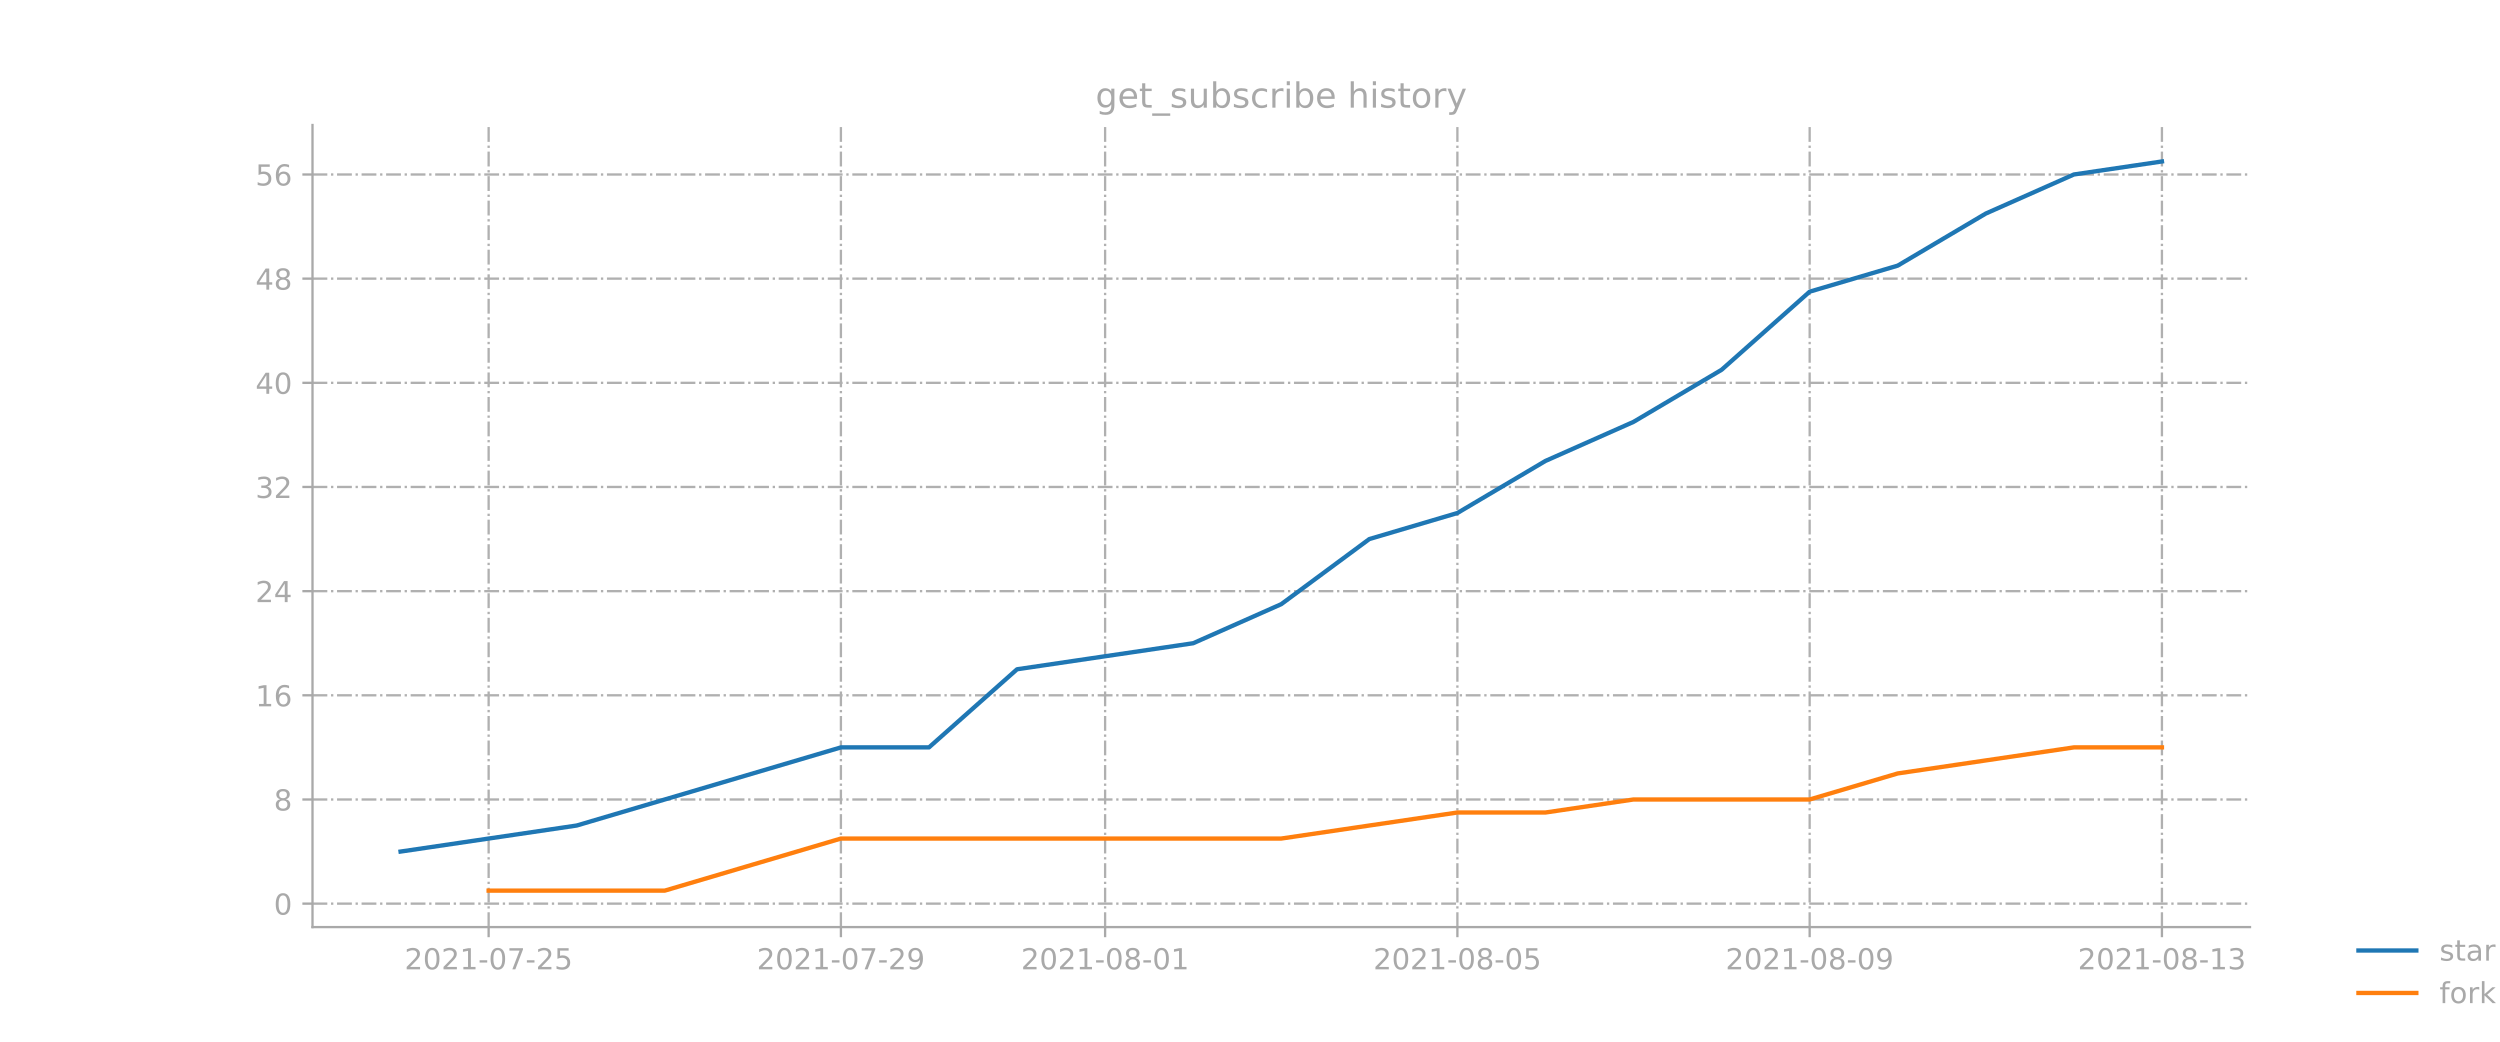
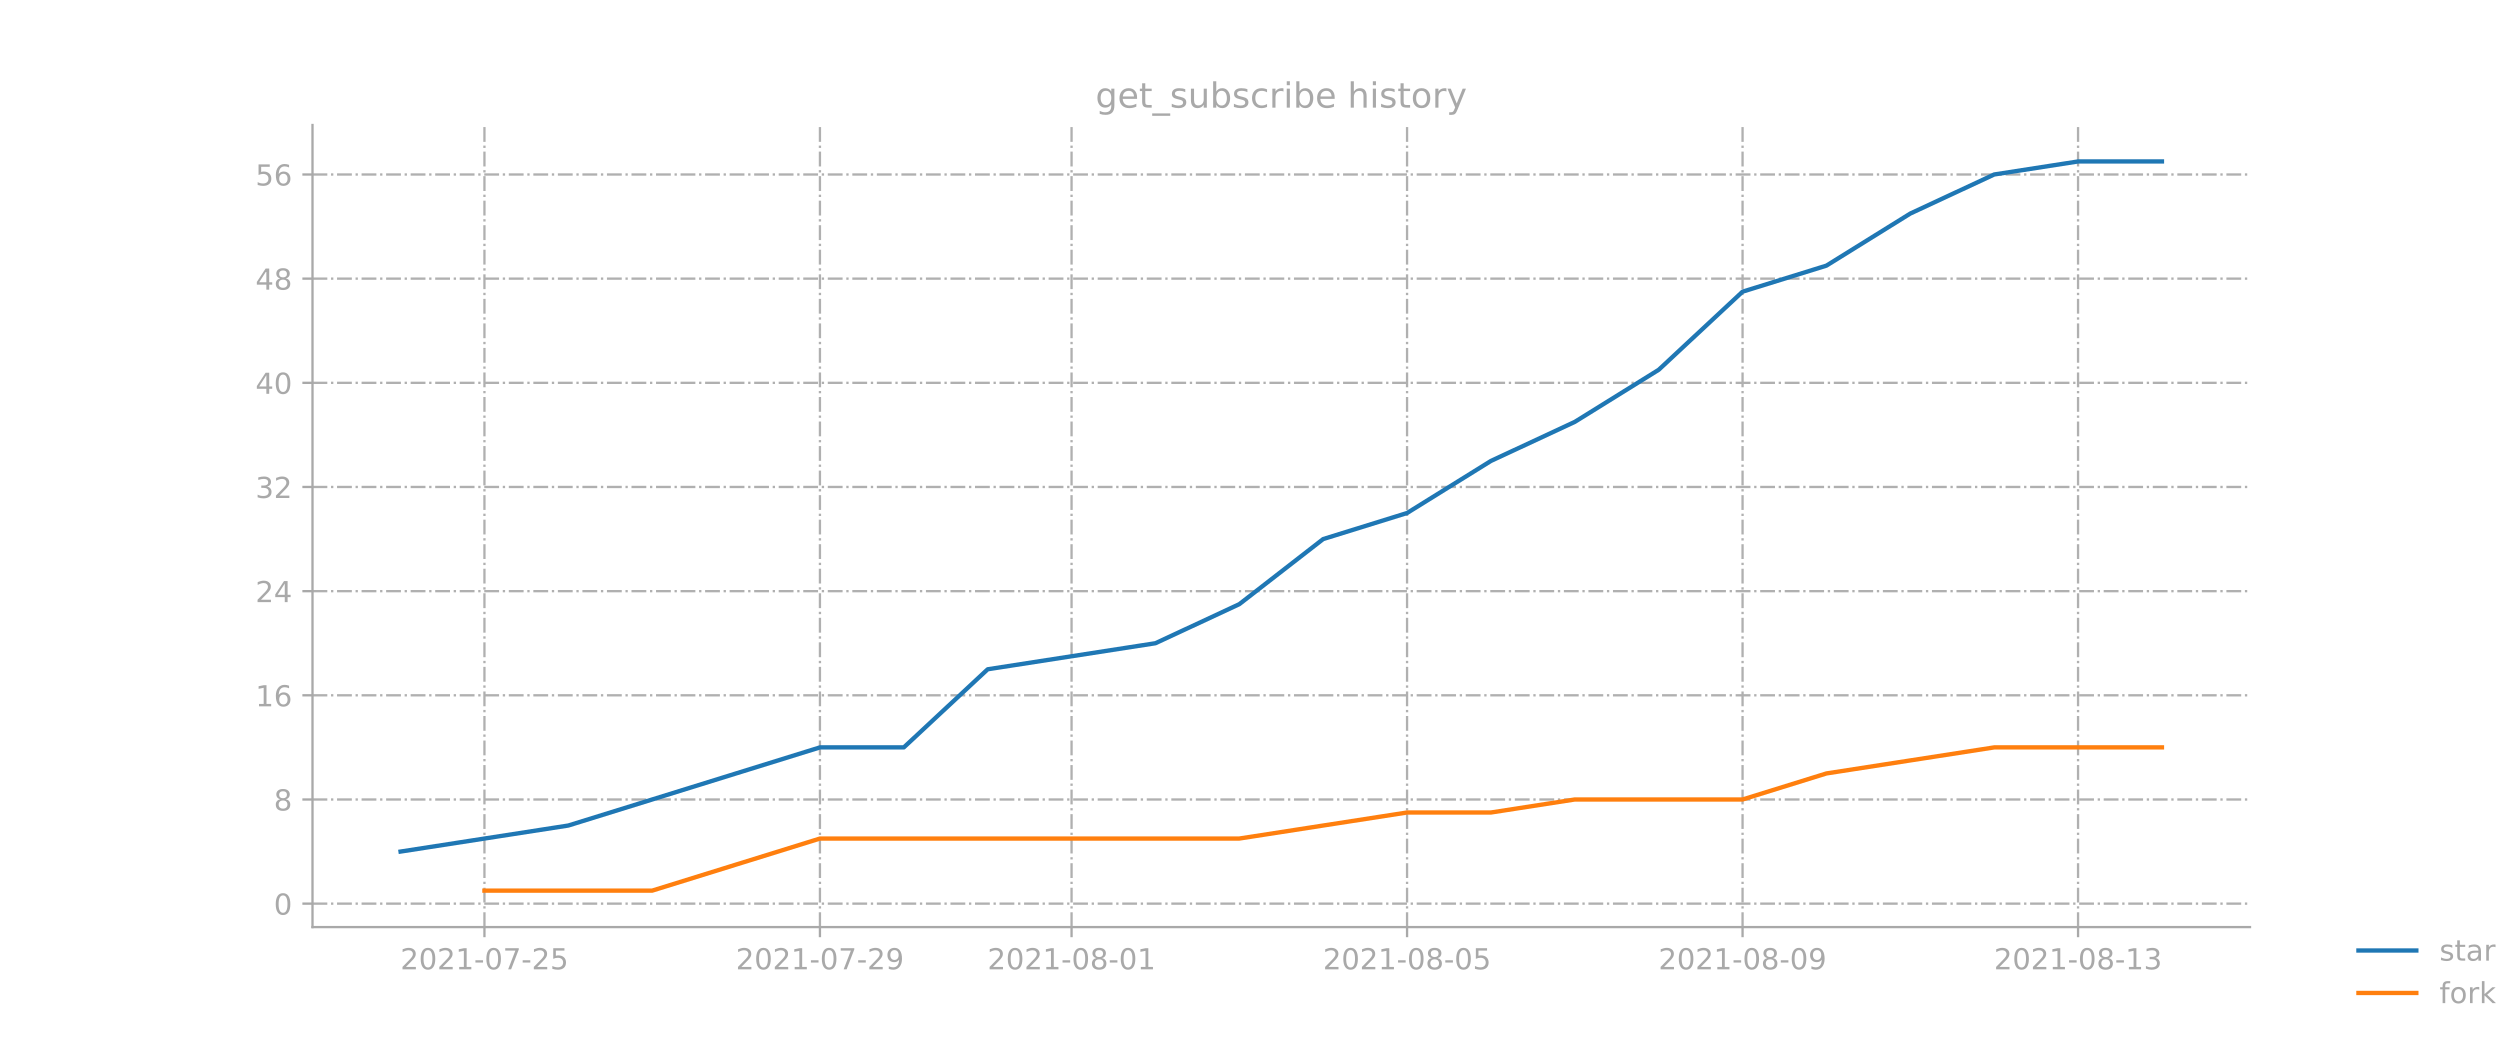
<svg xmlns="http://www.w3.org/2000/svg" xmlns:xlink="http://www.w3.org/1999/xlink" height="360pt" version="1.1" viewBox="0 0 864 360" width="864pt">
  <defs>
    <style type="text/css">*{stroke-linecap:butt;stroke-linejoin:round;}</style>
  </defs>
  <g id="figure_1">
    <g id="patch_1">
      <path d="M 0 360  L 864 360  L 864 0  L 0 0  z " style="fill:none;opacity:0;" />
    </g>
    <g id="axes_1">
      <g id="patch_2">
        <path d="M 108 320.4  L 777.6 320.4  L 777.6 43.2  L 108 43.2  z " style="fill:none;opacity:0;" />
      </g>
      <g id="matplotlib.axis_1">
        <g id="xtick_1">
          <g id="line2d_1">
-             <path clip-path="url(#p1f19ce88a3)" d="M 168.873 320.4  L 168.873 43.2  " style="fill:none;stroke:#b0b0b0;stroke-dasharray:5.12,1.28,0.8,1.28;stroke-dashoffset:0;stroke-width:0.8;" />
+             <path clip-path="url(#p3f1e7ae865)" d="M 167.423 320.4  L 167.423 43.2  " style="fill:none;stroke:#b0b0b0;stroke-dasharray:5.12,1.28,0.8,1.28;stroke-dashoffset:0;stroke-width:0.8;" />
          </g>
          <g id="line2d_2">
            <defs>
-               <path d="M 0 0  L 0 3.5  " id="med8afde4dc" style="stroke:#a9a9a9;stroke-width:0.8;" />
+               <path d="M 0 0  L 0 3.5  " id="mc31c3f9985" style="stroke:#a9a9a9;stroke-width:0.8;" />
            </defs>
            <g>
-               <use style="fill:#a9a9a9;stroke:#a9a9a9;stroke-width:0.8;" x="168.873" xlink:href="#med8afde4dc" y="320.4" />
+               <use style="fill:#a9a9a9;stroke:#a9a9a9;stroke-width:0.8;" x="167.423" xlink:href="#mc31c3f9985" y="320.4" />
            </g>
          </g>
          <g id="text_1">
-             <g style="fill:#a9a9a9;" transform="translate(139.8149 334.9984)scale(0.1 -0.1)">
+             <g style="fill:#a9a9a9;" transform="translate(138.3656 334.9984)scale(0.1 -0.1)">
              <defs>
                <path d="M 1228 531  L 3431 531  L 3431 0  L 469 0  L 469 531  Q 828 903 1448 1529  Q 2069 2156 2228 2338  Q 2531 2678 2651 2914  Q 2772 3150 2772 3378  Q 2772 3750 2511 3984  Q 2250 4219 1831 4219  Q 1534 4219 1204 4116  Q 875 4013 500 3803  L 500 4441  Q 881 4594 1212 4672  Q 1544 4750 1819 4750  Q 2544 4750 2975 4387  Q 3406 4025 3406 3419  Q 3406 3131 3298 2873  Q 3191 2616 2906 2266  Q 2828 2175 2409 1742  Q 1991 1309 1228 531  z " id="DejaVuSans-32" transform="scale(0.015625)" />
                <path d="M 2034 4250  Q 1547 4250 1301 3770  Q 1056 3291 1056 2328  Q 1056 1369 1301 889  Q 1547 409 2034 409  Q 2525 409 2770 889  Q 3016 1369 3016 2328  Q 3016 3291 2770 3770  Q 2525 4250 2034 4250  z M 2034 4750  Q 2819 4750 3233 4129  Q 3647 3509 3647 2328  Q 3647 1150 3233 529  Q 2819 -91 2034 -91  Q 1250 -91 836 529  Q 422 1150 422 2328  Q 422 3509 836 4129  Q 1250 4750 2034 4750  z " id="DejaVuSans-30" transform="scale(0.015625)" />
                <path d="M 794 531  L 1825 531  L 1825 4091  L 703 3866  L 703 4441  L 1819 4666  L 2450 4666  L 2450 531  L 3481 531  L 3481 0  L 794 0  L 794 531  z " id="DejaVuSans-31" transform="scale(0.015625)" />
                <path d="M 313 2009  L 1997 2009  L 1997 1497  L 313 1497  L 313 2009  z " id="DejaVuSans-2d" transform="scale(0.015625)" />
                <path d="M 525 4666  L 3525 4666  L 3525 4397  L 1831 0  L 1172 0  L 2766 4134  L 525 4134  L 525 4666  z " id="DejaVuSans-37" transform="scale(0.015625)" />
                <path d="M 691 4666  L 3169 4666  L 3169 4134  L 1269 4134  L 1269 2991  Q 1406 3038 1543 3061  Q 1681 3084 1819 3084  Q 2600 3084 3056 2656  Q 3513 2228 3513 1497  Q 3513 744 3044 326  Q 2575 -91 1722 -91  Q 1428 -91 1123 -41  Q 819 9 494 109  L 494 744  Q 775 591 1075 516  Q 1375 441 1709 441  Q 2250 441 2565 725  Q 2881 1009 2881 1497  Q 2881 1984 2565 2268  Q 2250 2553 1709 2553  Q 1456 2553 1204 2497  Q 953 2441 691 2322  L 691 4666  z " id="DejaVuSans-35" transform="scale(0.015625)" />
              </defs>
              <use xlink:href="#DejaVuSans-32" />
              <use x="63.623" xlink:href="#DejaVuSans-30" />
              <use x="127.246" xlink:href="#DejaVuSans-32" />
              <use x="190.869" xlink:href="#DejaVuSans-31" />
              <use x="254.492" xlink:href="#DejaVuSans-2d" />
              <use x="290.576" xlink:href="#DejaVuSans-30" />
              <use x="354.199" xlink:href="#DejaVuSans-37" />
              <use x="417.822" xlink:href="#DejaVuSans-2d" />
              <use x="453.906" xlink:href="#DejaVuSans-32" />
              <use x="517.529" xlink:href="#DejaVuSans-35" />
            </g>
          </g>
        </g>
        <g id="xtick_2">
          <g id="line2d_3">
-             <path clip-path="url(#p1f19ce88a3)" d="M 290.618 320.4  L 290.618 43.2  " style="fill:none;stroke:#b0b0b0;stroke-dasharray:5.12,1.28,0.8,1.28;stroke-dashoffset:0;stroke-width:0.8;" />
+             <path clip-path="url(#p3f1e7ae865)" d="M 283.371 320.4  L 283.371 43.2  " style="fill:none;stroke:#b0b0b0;stroke-dasharray:5.12,1.28,0.8,1.28;stroke-dashoffset:0;stroke-width:0.8;" />
          </g>
          <g id="line2d_4">
            <g>
-               <use style="fill:#a9a9a9;stroke:#a9a9a9;stroke-width:0.8;" x="290.618" xlink:href="#med8afde4dc" y="320.4" />
+               <use style="fill:#a9a9a9;stroke:#a9a9a9;stroke-width:0.8;" x="283.371" xlink:href="#mc31c3f9985" y="320.4" />
            </g>
          </g>
          <g id="text_2">
-             <g style="fill:#a9a9a9;" transform="translate(261.5604 334.9984)scale(0.1 -0.1)">
+             <g style="fill:#a9a9a9;" transform="translate(254.3136 334.9984)scale(0.1 -0.1)">
              <defs>
                <path d="M 703 97  L 703 672  Q 941 559 1184 500  Q 1428 441 1663 441  Q 2288 441 2617 861  Q 2947 1281 2994 2138  Q 2813 1869 2534 1725  Q 2256 1581 1919 1581  Q 1219 1581 811 2004  Q 403 2428 403 3163  Q 403 3881 828 4315  Q 1253 4750 1959 4750  Q 2769 4750 3195 4129  Q 3622 3509 3622 2328  Q 3622 1225 3098 567  Q 2575 -91 1691 -91  Q 1453 -91 1209 -44  Q 966 3 703 97  z M 1959 2075  Q 2384 2075 2632 2365  Q 2881 2656 2881 3163  Q 2881 3666 2632 3958  Q 2384 4250 1959 4250  Q 1534 4250 1286 3958  Q 1038 3666 1038 3163  Q 1038 2656 1286 2365  Q 1534 2075 1959 2075  z " id="DejaVuSans-39" transform="scale(0.015625)" />
              </defs>
              <use xlink:href="#DejaVuSans-32" />
              <use x="63.623" xlink:href="#DejaVuSans-30" />
              <use x="127.246" xlink:href="#DejaVuSans-32" />
              <use x="190.869" xlink:href="#DejaVuSans-31" />
              <use x="254.492" xlink:href="#DejaVuSans-2d" />
              <use x="290.576" xlink:href="#DejaVuSans-30" />
              <use x="354.199" xlink:href="#DejaVuSans-37" />
              <use x="417.822" xlink:href="#DejaVuSans-2d" />
              <use x="453.906" xlink:href="#DejaVuSans-32" />
              <use x="517.529" xlink:href="#DejaVuSans-39" />
            </g>
          </g>
        </g>
        <g id="xtick_3">
          <g id="line2d_5">
-             <path clip-path="url(#p1f19ce88a3)" d="M 381.927 320.4  L 381.927 43.2  " style="fill:none;stroke:#b0b0b0;stroke-dasharray:5.12,1.28,0.8,1.28;stroke-dashoffset:0;stroke-width:0.8;" />
+             <path clip-path="url(#p3f1e7ae865)" d="M 370.332 320.4  L 370.332 43.2  " style="fill:none;stroke:#b0b0b0;stroke-dasharray:5.12,1.28,0.8,1.28;stroke-dashoffset:0;stroke-width:0.8;" />
          </g>
          <g id="line2d_6">
            <g>
-               <use style="fill:#a9a9a9;stroke:#a9a9a9;stroke-width:0.8;" x="381.927" xlink:href="#med8afde4dc" y="320.4" />
+               <use style="fill:#a9a9a9;stroke:#a9a9a9;stroke-width:0.8;" x="370.332" xlink:href="#mc31c3f9985" y="320.4" />
            </g>
          </g>
          <g id="text_3">
-             <g style="fill:#a9a9a9;" transform="translate(352.8695 334.9984)scale(0.1 -0.1)">
+             <g style="fill:#a9a9a9;" transform="translate(341.2747 334.9984)scale(0.1 -0.1)">
              <defs>
                <path d="M 2034 2216  Q 1584 2216 1326 1975  Q 1069 1734 1069 1313  Q 1069 891 1326 650  Q 1584 409 2034 409  Q 2484 409 2743 651  Q 3003 894 3003 1313  Q 3003 1734 2745 1975  Q 2488 2216 2034 2216  z M 1403 2484  Q 997 2584 770 2862  Q 544 3141 544 3541  Q 544 4100 942 4425  Q 1341 4750 2034 4750  Q 2731 4750 3128 4425  Q 3525 4100 3525 3541  Q 3525 3141 3298 2862  Q 3072 2584 2669 2484  Q 3125 2378 3379 2068  Q 3634 1759 3634 1313  Q 3634 634 3220 271  Q 2806 -91 2034 -91  Q 1263 -91 848 271  Q 434 634 434 1313  Q 434 1759 690 2068  Q 947 2378 1403 2484  z M 1172 3481  Q 1172 3119 1398 2916  Q 1625 2713 2034 2713  Q 2441 2713 2670 2916  Q 2900 3119 2900 3481  Q 2900 3844 2670 4047  Q 2441 4250 2034 4250  Q 1625 4250 1398 4047  Q 1172 3844 1172 3481  z " id="DejaVuSans-38" transform="scale(0.015625)" />
              </defs>
              <use xlink:href="#DejaVuSans-32" />
              <use x="63.623" xlink:href="#DejaVuSans-30" />
              <use x="127.246" xlink:href="#DejaVuSans-32" />
              <use x="190.869" xlink:href="#DejaVuSans-31" />
              <use x="254.492" xlink:href="#DejaVuSans-2d" />
              <use x="290.576" xlink:href="#DejaVuSans-30" />
              <use x="354.199" xlink:href="#DejaVuSans-38" />
              <use x="417.822" xlink:href="#DejaVuSans-2d" />
              <use x="453.906" xlink:href="#DejaVuSans-30" />
              <use x="517.529" xlink:href="#DejaVuSans-31" />
            </g>
          </g>
        </g>
        <g id="xtick_4">
          <g id="line2d_7">
-             <path clip-path="url(#p1f19ce88a3)" d="M 503.673 320.4  L 503.673 43.2  " style="fill:none;stroke:#b0b0b0;stroke-dasharray:5.12,1.28,0.8,1.28;stroke-dashoffset:0;stroke-width:0.8;" />
+             <path clip-path="url(#p3f1e7ae865)" d="M 486.281 320.4  L 486.281 43.2  " style="fill:none;stroke:#b0b0b0;stroke-dasharray:5.12,1.28,0.8,1.28;stroke-dashoffset:0;stroke-width:0.8;" />
          </g>
          <g id="line2d_8">
            <g>
-               <use style="fill:#a9a9a9;stroke:#a9a9a9;stroke-width:0.8;" x="503.673" xlink:href="#med8afde4dc" y="320.4" />
+               <use style="fill:#a9a9a9;stroke:#a9a9a9;stroke-width:0.8;" x="486.281" xlink:href="#mc31c3f9985" y="320.4" />
            </g>
          </g>
          <g id="text_4">
-             <g style="fill:#a9a9a9;" transform="translate(474.6149 334.9984)scale(0.1 -0.1)">
+             <g style="fill:#a9a9a9;" transform="translate(457.2227 334.9984)scale(0.1 -0.1)">
              <use xlink:href="#DejaVuSans-32" />
              <use x="63.623" xlink:href="#DejaVuSans-30" />
              <use x="127.246" xlink:href="#DejaVuSans-32" />
              <use x="190.869" xlink:href="#DejaVuSans-31" />
              <use x="254.492" xlink:href="#DejaVuSans-2d" />
              <use x="290.576" xlink:href="#DejaVuSans-30" />
              <use x="354.199" xlink:href="#DejaVuSans-38" />
              <use x="417.822" xlink:href="#DejaVuSans-2d" />
              <use x="453.906" xlink:href="#DejaVuSans-30" />
              <use x="517.529" xlink:href="#DejaVuSans-35" />
            </g>
          </g>
        </g>
        <g id="xtick_5">
          <g id="line2d_9">
-             <path clip-path="url(#p1f19ce88a3)" d="M 625.418 320.4  L 625.418 43.2  " style="fill:none;stroke:#b0b0b0;stroke-dasharray:5.12,1.28,0.8,1.28;stroke-dashoffset:0;stroke-width:0.8;" />
+             <path clip-path="url(#p3f1e7ae865)" d="M 602.229 320.4  L 602.229 43.2  " style="fill:none;stroke:#b0b0b0;stroke-dasharray:5.12,1.28,0.8,1.28;stroke-dashoffset:0;stroke-width:0.8;" />
          </g>
          <g id="line2d_10">
            <g>
-               <use style="fill:#a9a9a9;stroke:#a9a9a9;stroke-width:0.8;" x="625.418" xlink:href="#med8afde4dc" y="320.4" />
+               <use style="fill:#a9a9a9;stroke:#a9a9a9;stroke-width:0.8;" x="602.229" xlink:href="#mc31c3f9985" y="320.4" />
            </g>
          </g>
          <g id="text_5">
-             <g style="fill:#a9a9a9;" transform="translate(596.3604 334.9984)scale(0.1 -0.1)">
+             <g style="fill:#a9a9a9;" transform="translate(573.1708 334.9984)scale(0.1 -0.1)">
              <use xlink:href="#DejaVuSans-32" />
              <use x="63.623" xlink:href="#DejaVuSans-30" />
              <use x="127.246" xlink:href="#DejaVuSans-32" />
              <use x="190.869" xlink:href="#DejaVuSans-31" />
              <use x="254.492" xlink:href="#DejaVuSans-2d" />
              <use x="290.576" xlink:href="#DejaVuSans-30" />
              <use x="354.199" xlink:href="#DejaVuSans-38" />
              <use x="417.822" xlink:href="#DejaVuSans-2d" />
              <use x="453.906" xlink:href="#DejaVuSans-30" />
              <use x="517.529" xlink:href="#DejaVuSans-39" />
            </g>
          </g>
        </g>
        <g id="xtick_6">
          <g id="line2d_11">
-             <path clip-path="url(#p1f19ce88a3)" d="M 747.164 320.4  L 747.164 43.2  " style="fill:none;stroke:#b0b0b0;stroke-dasharray:5.12,1.28,0.8,1.28;stroke-dashoffset:0;stroke-width:0.8;" />
+             <path clip-path="url(#p3f1e7ae865)" d="M 718.177 320.4  L 718.177 43.2  " style="fill:none;stroke:#b0b0b0;stroke-dasharray:5.12,1.28,0.8,1.28;stroke-dashoffset:0;stroke-width:0.8;" />
          </g>
          <g id="line2d_12">
            <g>
-               <use style="fill:#a9a9a9;stroke:#a9a9a9;stroke-width:0.8;" x="747.164" xlink:href="#med8afde4dc" y="320.4" />
+               <use style="fill:#a9a9a9;stroke:#a9a9a9;stroke-width:0.8;" x="718.177" xlink:href="#mc31c3f9985" y="320.4" />
            </g>
          </g>
          <g id="text_6">
-             <g style="fill:#a9a9a9;" transform="translate(718.1058 334.9984)scale(0.1 -0.1)">
+             <g style="fill:#a9a9a9;" transform="translate(689.1188 334.9984)scale(0.1 -0.1)">
              <defs>
                <path d="M 2597 2516  Q 3050 2419 3304 2112  Q 3559 1806 3559 1356  Q 3559 666 3084 287  Q 2609 -91 1734 -91  Q 1441 -91 1130 -33  Q 819 25 488 141  L 488 750  Q 750 597 1062 519  Q 1375 441 1716 441  Q 2309 441 2620 675  Q 2931 909 2931 1356  Q 2931 1769 2642 2001  Q 2353 2234 1838 2234  L 1294 2234  L 1294 2753  L 1863 2753  Q 2328 2753 2575 2939  Q 2822 3125 2822 3475  Q 2822 3834 2567 4026  Q 2313 4219 1838 4219  Q 1578 4219 1281 4162  Q 984 4106 628 3988  L 628 4550  Q 988 4650 1302 4700  Q 1616 4750 1894 4750  Q 2613 4750 3031 4423  Q 3450 4097 3450 3541  Q 3450 3153 3228 2886  Q 3006 2619 2597 2516  z " id="DejaVuSans-33" transform="scale(0.015625)" />
              </defs>
              <use xlink:href="#DejaVuSans-32" />
              <use x="63.623" xlink:href="#DejaVuSans-30" />
              <use x="127.246" xlink:href="#DejaVuSans-32" />
              <use x="190.869" xlink:href="#DejaVuSans-31" />
              <use x="254.492" xlink:href="#DejaVuSans-2d" />
              <use x="290.576" xlink:href="#DejaVuSans-30" />
              <use x="354.199" xlink:href="#DejaVuSans-38" />
              <use x="417.822" xlink:href="#DejaVuSans-2d" />
              <use x="453.906" xlink:href="#DejaVuSans-31" />
              <use x="517.529" xlink:href="#DejaVuSans-33" />
            </g>
          </g>
        </g>
      </g>
      <g id="matplotlib.axis_2">
        <g id="ytick_1">
          <g id="line2d_13">
-             <path clip-path="url(#p1f19ce88a3)" d="M 108 312.3  L 777.6 312.3  " style="fill:none;stroke:#b0b0b0;stroke-dasharray:5.12,1.28,0.8,1.28;stroke-dashoffset:0;stroke-width:0.8;" />
+             <path clip-path="url(#p3f1e7ae865)" d="M 108 312.3  L 777.6 312.3  " style="fill:none;stroke:#b0b0b0;stroke-dasharray:5.12,1.28,0.8,1.28;stroke-dashoffset:0;stroke-width:0.8;" />
          </g>
          <g id="line2d_14">
            <defs>
-               <path d="M 0 0  L -3.5 0  " id="m5029dc38a9" style="stroke:#a9a9a9;stroke-width:0.8;" />
+               <path d="M 0 0  L -3.5 0  " id="mf5a599ab78" style="stroke:#a9a9a9;stroke-width:0.8;" />
            </defs>
            <g>
-               <use style="fill:#a9a9a9;stroke:#a9a9a9;stroke-width:0.8;" x="108" xlink:href="#m5029dc38a9" y="312.3" />
+               <use style="fill:#a9a9a9;stroke:#a9a9a9;stroke-width:0.8;" x="108" xlink:href="#mf5a599ab78" y="312.3" />
            </g>
          </g>
          <g id="text_7">
            <g style="fill:#a9a9a9;" transform="translate(94.6375 316.0992)scale(0.1 -0.1)">
              <use xlink:href="#DejaVuSans-30" />
            </g>
          </g>
        </g>
        <g id="ytick_2">
          <g id="line2d_15">
-             <path clip-path="url(#p1f19ce88a3)" d="M 108 276.3  L 777.6 276.3  " style="fill:none;stroke:#b0b0b0;stroke-dasharray:5.12,1.28,0.8,1.28;stroke-dashoffset:0;stroke-width:0.8;" />
+             <path clip-path="url(#p3f1e7ae865)" d="M 108 276.3  L 777.6 276.3  " style="fill:none;stroke:#b0b0b0;stroke-dasharray:5.12,1.28,0.8,1.28;stroke-dashoffset:0;stroke-width:0.8;" />
          </g>
          <g id="line2d_16">
            <g>
-               <use style="fill:#a9a9a9;stroke:#a9a9a9;stroke-width:0.8;" x="108" xlink:href="#m5029dc38a9" y="276.3" />
+               <use style="fill:#a9a9a9;stroke:#a9a9a9;stroke-width:0.8;" x="108" xlink:href="#mf5a599ab78" y="276.3" />
            </g>
          </g>
          <g id="text_8">
            <g style="fill:#a9a9a9;" transform="translate(94.6375 280.0992)scale(0.1 -0.1)">
              <use xlink:href="#DejaVuSans-38" />
            </g>
          </g>
        </g>
        <g id="ytick_3">
          <g id="line2d_17">
-             <path clip-path="url(#p1f19ce88a3)" d="M 108 240.3  L 777.6 240.3  " style="fill:none;stroke:#b0b0b0;stroke-dasharray:5.12,1.28,0.8,1.28;stroke-dashoffset:0;stroke-width:0.8;" />
+             <path clip-path="url(#p3f1e7ae865)" d="M 108 240.3  L 777.6 240.3  " style="fill:none;stroke:#b0b0b0;stroke-dasharray:5.12,1.28,0.8,1.28;stroke-dashoffset:0;stroke-width:0.8;" />
          </g>
          <g id="line2d_18">
            <g>
-               <use style="fill:#a9a9a9;stroke:#a9a9a9;stroke-width:0.8;" x="108" xlink:href="#m5029dc38a9" y="240.3" />
+               <use style="fill:#a9a9a9;stroke:#a9a9a9;stroke-width:0.8;" x="108" xlink:href="#mf5a599ab78" y="240.3" />
            </g>
          </g>
          <g id="text_9">
            <g style="fill:#a9a9a9;" transform="translate(88.275 244.0992)scale(0.1 -0.1)">
              <defs>
                <path d="M 2113 2584  Q 1688 2584 1439 2293  Q 1191 2003 1191 1497  Q 1191 994 1439 701  Q 1688 409 2113 409  Q 2538 409 2786 701  Q 3034 994 3034 1497  Q 3034 2003 2786 2293  Q 2538 2584 2113 2584  z M 3366 4563  L 3366 3988  Q 3128 4100 2886 4159  Q 2644 4219 2406 4219  Q 1781 4219 1451 3797  Q 1122 3375 1075 2522  Q 1259 2794 1537 2939  Q 1816 3084 2150 3084  Q 2853 3084 3261 2657  Q 3669 2231 3669 1497  Q 3669 778 3244 343  Q 2819 -91 2113 -91  Q 1303 -91 875 529  Q 447 1150 447 2328  Q 447 3434 972 4092  Q 1497 4750 2381 4750  Q 2619 4750 2861 4703  Q 3103 4656 3366 4563  z " id="DejaVuSans-36" transform="scale(0.015625)" />
              </defs>
              <use xlink:href="#DejaVuSans-31" />
              <use x="63.623" xlink:href="#DejaVuSans-36" />
            </g>
          </g>
        </g>
        <g id="ytick_4">
          <g id="line2d_19">
-             <path clip-path="url(#p1f19ce88a3)" d="M 108 204.3  L 777.6 204.3  " style="fill:none;stroke:#b0b0b0;stroke-dasharray:5.12,1.28,0.8,1.28;stroke-dashoffset:0;stroke-width:0.8;" />
+             <path clip-path="url(#p3f1e7ae865)" d="M 108 204.3  L 777.6 204.3  " style="fill:none;stroke:#b0b0b0;stroke-dasharray:5.12,1.28,0.8,1.28;stroke-dashoffset:0;stroke-width:0.8;" />
          </g>
          <g id="line2d_20">
            <g>
-               <use style="fill:#a9a9a9;stroke:#a9a9a9;stroke-width:0.8;" x="108" xlink:href="#m5029dc38a9" y="204.3" />
+               <use style="fill:#a9a9a9;stroke:#a9a9a9;stroke-width:0.8;" x="108" xlink:href="#mf5a599ab78" y="204.3" />
            </g>
          </g>
          <g id="text_10">
            <g style="fill:#a9a9a9;" transform="translate(88.275 208.0992)scale(0.1 -0.1)">
              <defs>
                <path d="M 2419 4116  L 825 1625  L 2419 1625  L 2419 4116  z M 2253 4666  L 3047 4666  L 3047 1625  L 3713 1625  L 3713 1100  L 3047 1100  L 3047 0  L 2419 0  L 2419 1100  L 313 1100  L 313 1709  L 2253 4666  z " id="DejaVuSans-34" transform="scale(0.015625)" />
              </defs>
              <use xlink:href="#DejaVuSans-32" />
              <use x="63.623" xlink:href="#DejaVuSans-34" />
            </g>
          </g>
        </g>
        <g id="ytick_5">
          <g id="line2d_21">
-             <path clip-path="url(#p1f19ce88a3)" d="M 108 168.3  L 777.6 168.3  " style="fill:none;stroke:#b0b0b0;stroke-dasharray:5.12,1.28,0.8,1.28;stroke-dashoffset:0;stroke-width:0.8;" />
+             <path clip-path="url(#p3f1e7ae865)" d="M 108 168.3  L 777.6 168.3  " style="fill:none;stroke:#b0b0b0;stroke-dasharray:5.12,1.28,0.8,1.28;stroke-dashoffset:0;stroke-width:0.8;" />
          </g>
          <g id="line2d_22">
            <g>
-               <use style="fill:#a9a9a9;stroke:#a9a9a9;stroke-width:0.8;" x="108" xlink:href="#m5029dc38a9" y="168.3" />
+               <use style="fill:#a9a9a9;stroke:#a9a9a9;stroke-width:0.8;" x="108" xlink:href="#mf5a599ab78" y="168.3" />
            </g>
          </g>
          <g id="text_11">
            <g style="fill:#a9a9a9;" transform="translate(88.275 172.0992)scale(0.1 -0.1)">
              <use xlink:href="#DejaVuSans-33" />
              <use x="63.623" xlink:href="#DejaVuSans-32" />
            </g>
          </g>
        </g>
        <g id="ytick_6">
          <g id="line2d_23">
-             <path clip-path="url(#p1f19ce88a3)" d="M 108 132.3  L 777.6 132.3  " style="fill:none;stroke:#b0b0b0;stroke-dasharray:5.12,1.28,0.8,1.28;stroke-dashoffset:0;stroke-width:0.8;" />
+             <path clip-path="url(#p3f1e7ae865)" d="M 108 132.3  L 777.6 132.3  " style="fill:none;stroke:#b0b0b0;stroke-dasharray:5.12,1.28,0.8,1.28;stroke-dashoffset:0;stroke-width:0.8;" />
          </g>
          <g id="line2d_24">
            <g>
-               <use style="fill:#a9a9a9;stroke:#a9a9a9;stroke-width:0.8;" x="108" xlink:href="#m5029dc38a9" y="132.3" />
+               <use style="fill:#a9a9a9;stroke:#a9a9a9;stroke-width:0.8;" x="108" xlink:href="#mf5a599ab78" y="132.3" />
            </g>
          </g>
          <g id="text_12">
            <g style="fill:#a9a9a9;" transform="translate(88.275 136.0992)scale(0.1 -0.1)">
              <use xlink:href="#DejaVuSans-34" />
              <use x="63.623" xlink:href="#DejaVuSans-30" />
            </g>
          </g>
        </g>
        <g id="ytick_7">
          <g id="line2d_25">
-             <path clip-path="url(#p1f19ce88a3)" d="M 108 96.3  L 777.6 96.3  " style="fill:none;stroke:#b0b0b0;stroke-dasharray:5.12,1.28,0.8,1.28;stroke-dashoffset:0;stroke-width:0.8;" />
+             <path clip-path="url(#p3f1e7ae865)" d="M 108 96.3  L 777.6 96.3  " style="fill:none;stroke:#b0b0b0;stroke-dasharray:5.12,1.28,0.8,1.28;stroke-dashoffset:0;stroke-width:0.8;" />
          </g>
          <g id="line2d_26">
            <g>
-               <use style="fill:#a9a9a9;stroke:#a9a9a9;stroke-width:0.8;" x="108" xlink:href="#m5029dc38a9" y="96.3" />
+               <use style="fill:#a9a9a9;stroke:#a9a9a9;stroke-width:0.8;" x="108" xlink:href="#mf5a599ab78" y="96.3" />
            </g>
          </g>
          <g id="text_13">
            <g style="fill:#a9a9a9;" transform="translate(88.275 100.0992)scale(0.1 -0.1)">
              <use xlink:href="#DejaVuSans-34" />
              <use x="63.623" xlink:href="#DejaVuSans-38" />
            </g>
          </g>
        </g>
        <g id="ytick_8">
          <g id="line2d_27">
-             <path clip-path="url(#p1f19ce88a3)" d="M 108 60.3  L 777.6 60.3  " style="fill:none;stroke:#b0b0b0;stroke-dasharray:5.12,1.28,0.8,1.28;stroke-dashoffset:0;stroke-width:0.8;" />
+             <path clip-path="url(#p3f1e7ae865)" d="M 108 60.3  L 777.6 60.3  " style="fill:none;stroke:#b0b0b0;stroke-dasharray:5.12,1.28,0.8,1.28;stroke-dashoffset:0;stroke-width:0.8;" />
          </g>
          <g id="line2d_28">
            <g>
-               <use style="fill:#a9a9a9;stroke:#a9a9a9;stroke-width:0.8;" x="108" xlink:href="#m5029dc38a9" y="60.3" />
+               <use style="fill:#a9a9a9;stroke:#a9a9a9;stroke-width:0.8;" x="108" xlink:href="#mf5a599ab78" y="60.3" />
            </g>
          </g>
          <g id="text_14">
            <g style="fill:#a9a9a9;" transform="translate(88.275 64.09922)scale(0.1 -0.1)">
              <use xlink:href="#DejaVuSans-35" />
              <use x="63.623" xlink:href="#DejaVuSans-36" />
            </g>
          </g>
        </g>
      </g>
      <g id="line2d_29">
-         <path clip-path="url(#p1f19ce88a3)" d="M 138.436 294.3  L 168.873 289.8  L 199.309 285.3  L 229.745 276.3  L 260.182 267.3  L 290.618 258.3  L 321.055 258.3  L 351.491 231.3  L 381.927 226.8  L 412.364 222.3  L 442.8 208.8  L 473.236 186.3  L 503.673 177.3  L 534.109 159.3  L 564.545 145.8  L 594.982 127.8  L 625.418 100.8  L 655.855 91.8  L 686.291 73.8  L 716.727 60.3  L 747.164 55.8  " style="fill:none;stroke:#1f77b4;stroke-linecap:square;stroke-width:1.5;" />
+         <path clip-path="url(#p3f1e7ae865)" d="M 138.436 294.3  L 167.423 289.8  L 196.41 285.3  L 225.397 276.3  L 254.384 267.3  L 283.371 258.3  L 312.358 258.3  L 341.345 231.3  L 370.332 226.8  L 399.319 222.3  L 428.306 208.8  L 457.294 186.3  L 486.281 177.3  L 515.268 159.3  L 544.255 145.8  L 573.242 127.8  L 602.229 100.8  L 631.216 91.8  L 660.203 73.8  L 689.19 60.3  L 718.177 55.8  L 747.164 55.8  " style="fill:none;stroke:#1f77b4;stroke-linecap:square;stroke-width:1.5;" />
      </g>
      <g id="line2d_30">
-         <path clip-path="url(#p1f19ce88a3)" d="M 168.873 307.8  L 199.309 307.8  L 229.745 307.8  L 260.182 298.8  L 290.618 289.8  L 321.055 289.8  L 351.491 289.8  L 381.927 289.8  L 412.364 289.8  L 442.8 289.8  L 473.236 285.3  L 503.673 280.8  L 534.109 280.8  L 564.545 276.3  L 594.982 276.3  L 625.418 276.3  L 655.855 267.3  L 686.291 262.8  L 716.727 258.3  L 747.164 258.3  " style="fill:none;stroke:#ff7f0e;stroke-linecap:square;stroke-width:1.5;" />
+         <path clip-path="url(#p3f1e7ae865)" d="M 167.423 307.8  L 196.41 307.8  L 225.397 307.8  L 254.384 298.8  L 283.371 289.8  L 312.358 289.8  L 341.345 289.8  L 370.332 289.8  L 399.319 289.8  L 428.306 289.8  L 457.294 285.3  L 486.281 280.8  L 515.268 280.8  L 544.255 276.3  L 573.242 276.3  L 602.229 276.3  L 631.216 267.3  L 660.203 262.8  L 689.19 258.3  L 718.177 258.3  L 747.164 258.3  " style="fill:none;stroke:#ff7f0e;stroke-linecap:square;stroke-width:1.5;" />
      </g>
      <g id="patch_3">
        <path d="M 108 320.4  L 108 43.2  " style="fill:none;stroke:#a9a9a9;stroke-linecap:square;stroke-linejoin:miter;stroke-width:0.8;" />
      </g>
      <g id="patch_4">
        <path d="M 777.6 320.4  L 777.6 43.2  " style="fill:none;" />
      </g>
      <g id="patch_5">
        <path d="M 108 320.4  L 777.6 320.4  " style="fill:none;stroke:#a9a9a9;stroke-linecap:square;stroke-linejoin:miter;stroke-width:0.8;" />
      </g>
      <g id="patch_6">
        <path d="M 108 43.2  L 777.6 43.2  " style="fill:none;" />
      </g>
      <g id="text_15">
        <g style="fill:#a9a9a9;" transform="translate(378.6075 37.2)scale(0.12 -0.12)">
          <defs>
            <path d="M 2906 1791  Q 2906 2416 2648 2759  Q 2391 3103 1925 3103  Q 1463 3103 1205 2759  Q 947 2416 947 1791  Q 947 1169 1205 825  Q 1463 481 1925 481  Q 2391 481 2648 825  Q 2906 1169 2906 1791  z M 3481 434  Q 3481 -459 3084 -895  Q 2688 -1331 1869 -1331  Q 1566 -1331 1297 -1286  Q 1028 -1241 775 -1147  L 775 -588  Q 1028 -725 1275 -790  Q 1522 -856 1778 -856  Q 2344 -856 2625 -561  Q 2906 -266 2906 331  L 2906 616  Q 2728 306 2450 153  Q 2172 0 1784 0  Q 1141 0 747 490  Q 353 981 353 1791  Q 353 2603 747 3093  Q 1141 3584 1784 3584  Q 2172 3584 2450 3431  Q 2728 3278 2906 2969  L 2906 3500  L 3481 3500  L 3481 434  z " id="DejaVuSans-67" transform="scale(0.015625)" />
            <path d="M 3597 1894  L 3597 1613  L 953 1613  Q 991 1019 1311 708  Q 1631 397 2203 397  Q 2534 397 2845 478  Q 3156 559 3463 722  L 3463 178  Q 3153 47 2828 -22  Q 2503 -91 2169 -91  Q 1331 -91 842 396  Q 353 884 353 1716  Q 353 2575 817 3079  Q 1281 3584 2069 3584  Q 2775 3584 3186 3129  Q 3597 2675 3597 1894  z M 3022 2063  Q 3016 2534 2758 2815  Q 2500 3097 2075 3097  Q 1594 3097 1305 2825  Q 1016 2553 972 2059  L 3022 2063  z " id="DejaVuSans-65" transform="scale(0.015625)" />
            <path d="M 1172 4494  L 1172 3500  L 2356 3500  L 2356 3053  L 1172 3053  L 1172 1153  Q 1172 725 1289 603  Q 1406 481 1766 481  L 2356 481  L 2356 0  L 1766 0  Q 1100 0 847 248  Q 594 497 594 1153  L 594 3053  L 172 3053  L 172 3500  L 594 3500  L 594 4494  L 1172 4494  z " id="DejaVuSans-74" transform="scale(0.015625)" />
            <path d="M 3263 -1063  L 3263 -1509  L -63 -1509  L -63 -1063  L 3263 -1063  z " id="DejaVuSans-5f" transform="scale(0.015625)" />
            <path d="M 2834 3397  L 2834 2853  Q 2591 2978 2328 3040  Q 2066 3103 1784 3103  Q 1356 3103 1142 2972  Q 928 2841 928 2578  Q 928 2378 1081 2264  Q 1234 2150 1697 2047  L 1894 2003  Q 2506 1872 2764 1633  Q 3022 1394 3022 966  Q 3022 478 2636 193  Q 2250 -91 1575 -91  Q 1294 -91 989 -36  Q 684 19 347 128  L 347 722  Q 666 556 975 473  Q 1284 391 1588 391  Q 1994 391 2212 530  Q 2431 669 2431 922  Q 2431 1156 2273 1281  Q 2116 1406 1581 1522  L 1381 1569  Q 847 1681 609 1914  Q 372 2147 372 2553  Q 372 3047 722 3315  Q 1072 3584 1716 3584  Q 2034 3584 2315 3537  Q 2597 3491 2834 3397  z " id="DejaVuSans-73" transform="scale(0.015625)" />
            <path d="M 544 1381  L 544 3500  L 1119 3500  L 1119 1403  Q 1119 906 1312 657  Q 1506 409 1894 409  Q 2359 409 2629 706  Q 2900 1003 2900 1516  L 2900 3500  L 3475 3500  L 3475 0  L 2900 0  L 2900 538  Q 2691 219 2414 64  Q 2138 -91 1772 -91  Q 1169 -91 856 284  Q 544 659 544 1381  z M 1991 3584  L 1991 3584  z " id="DejaVuSans-75" transform="scale(0.015625)" />
            <path d="M 3116 1747  Q 3116 2381 2855 2742  Q 2594 3103 2138 3103  Q 1681 3103 1420 2742  Q 1159 2381 1159 1747  Q 1159 1113 1420 752  Q 1681 391 2138 391  Q 2594 391 2855 752  Q 3116 1113 3116 1747  z M 1159 2969  Q 1341 3281 1617 3432  Q 1894 3584 2278 3584  Q 2916 3584 3314 3078  Q 3713 2572 3713 1747  Q 3713 922 3314 415  Q 2916 -91 2278 -91  Q 1894 -91 1617 61  Q 1341 213 1159 525  L 1159 0  L 581 0  L 581 4863  L 1159 4863  L 1159 2969  z " id="DejaVuSans-62" transform="scale(0.015625)" />
            <path d="M 3122 3366  L 3122 2828  Q 2878 2963 2633 3030  Q 2388 3097 2138 3097  Q 1578 3097 1268 2742  Q 959 2388 959 1747  Q 959 1106 1268 751  Q 1578 397 2138 397  Q 2388 397 2633 464  Q 2878 531 3122 666  L 3122 134  Q 2881 22 2623 -34  Q 2366 -91 2075 -91  Q 1284 -91 818 406  Q 353 903 353 1747  Q 353 2603 823 3093  Q 1294 3584 2113 3584  Q 2378 3584 2631 3529  Q 2884 3475 3122 3366  z " id="DejaVuSans-63" transform="scale(0.015625)" />
            <path d="M 2631 2963  Q 2534 3019 2420 3045  Q 2306 3072 2169 3072  Q 1681 3072 1420 2755  Q 1159 2438 1159 1844  L 1159 0  L 581 0  L 581 3500  L 1159 3500  L 1159 2956  Q 1341 3275 1631 3429  Q 1922 3584 2338 3584  Q 2397 3584 2469 3576  Q 2541 3569 2628 3553  L 2631 2963  z " id="DejaVuSans-72" transform="scale(0.015625)" />
            <path d="M 603 3500  L 1178 3500  L 1178 0  L 603 0  L 603 3500  z M 603 4863  L 1178 4863  L 1178 4134  L 603 4134  L 603 4863  z " id="DejaVuSans-69" transform="scale(0.015625)" />
            <path id="DejaVuSans-20" transform="scale(0.015625)" />
            <path d="M 3513 2113  L 3513 0  L 2938 0  L 2938 2094  Q 2938 2591 2744 2837  Q 2550 3084 2163 3084  Q 1697 3084 1428 2787  Q 1159 2491 1159 1978  L 1159 0  L 581 0  L 581 4863  L 1159 4863  L 1159 2956  Q 1366 3272 1645 3428  Q 1925 3584 2291 3584  Q 2894 3584 3203 3211  Q 3513 2838 3513 2113  z " id="DejaVuSans-68" transform="scale(0.015625)" />
            <path d="M 1959 3097  Q 1497 3097 1228 2736  Q 959 2375 959 1747  Q 959 1119 1226 758  Q 1494 397 1959 397  Q 2419 397 2687 759  Q 2956 1122 2956 1747  Q 2956 2369 2687 2733  Q 2419 3097 1959 3097  z M 1959 3584  Q 2709 3584 3137 3096  Q 3566 2609 3566 1747  Q 3566 888 3137 398  Q 2709 -91 1959 -91  Q 1206 -91 779 398  Q 353 888 353 1747  Q 353 2609 779 3096  Q 1206 3584 1959 3584  z " id="DejaVuSans-6f" transform="scale(0.015625)" />
            <path d="M 2059 -325  Q 1816 -950 1584 -1140  Q 1353 -1331 966 -1331  L 506 -1331  L 506 -850  L 844 -850  Q 1081 -850 1212 -737  Q 1344 -625 1503 -206  L 1606 56  L 191 3500  L 800 3500  L 1894 763  L 2988 3500  L 3597 3500  L 2059 -325  z " id="DejaVuSans-79" transform="scale(0.015625)" />
          </defs>
          <use xlink:href="#DejaVuSans-67" />
          <use x="63.477" xlink:href="#DejaVuSans-65" />
          <use x="125" xlink:href="#DejaVuSans-74" />
          <use x="164.209" xlink:href="#DejaVuSans-5f" />
          <use x="214.209" xlink:href="#DejaVuSans-73" />
          <use x="266.309" xlink:href="#DejaVuSans-75" />
          <use x="329.688" xlink:href="#DejaVuSans-62" />
          <use x="393.164" xlink:href="#DejaVuSans-73" />
          <use x="445.264" xlink:href="#DejaVuSans-63" />
          <use x="500.244" xlink:href="#DejaVuSans-72" />
          <use x="541.357" xlink:href="#DejaVuSans-69" />
          <use x="569.141" xlink:href="#DejaVuSans-62" />
          <use x="632.617" xlink:href="#DejaVuSans-65" />
          <use x="694.141" xlink:href="#DejaVuSans-20" />
          <use x="725.928" xlink:href="#DejaVuSans-68" />
          <use x="789.307" xlink:href="#DejaVuSans-69" />
          <use x="817.09" xlink:href="#DejaVuSans-73" />
          <use x="869.189" xlink:href="#DejaVuSans-74" />
          <use x="908.398" xlink:href="#DejaVuSans-6f" />
          <use x="969.58" xlink:href="#DejaVuSans-72" />
          <use x="1010.693" xlink:href="#DejaVuSans-79" />
        </g>
      </g>
      <g id="legend_1">
        <g id="line2d_31">
          <path d="M 815.08 328.498  L 835.08 328.498  " style="fill:none;stroke:#1f77b4;stroke-linecap:square;stroke-width:1.5;" />
        </g>
        <g id="line2d_32" />
        <g id="text_16">
          <g style="fill:#a9a9a9;" transform="translate(843.08 331.9984)scale(0.1 -0.1)">
            <defs>
              <path d="M 2194 1759  Q 1497 1759 1228 1600  Q 959 1441 959 1056  Q 959 750 1161 570  Q 1363 391 1709 391  Q 2188 391 2477 730  Q 2766 1069 2766 1631  L 2766 1759  L 2194 1759  z M 3341 1997  L 3341 0  L 2766 0  L 2766 531  Q 2569 213 2275 61  Q 1981 -91 1556 -91  Q 1019 -91 701 211  Q 384 513 384 1019  Q 384 1609 779 1909  Q 1175 2209 1959 2209  L 2766 2209  L 2766 2266  Q 2766 2663 2505 2880  Q 2244 3097 1772 3097  Q 1472 3097 1187 3025  Q 903 2953 641 2809  L 641 3341  Q 956 3463 1253 3523  Q 1550 3584 1831 3584  Q 2591 3584 2966 3190  Q 3341 2797 3341 1997  z " id="DejaVuSans-61" transform="scale(0.015625)" />
            </defs>
            <use xlink:href="#DejaVuSans-73" />
            <use x="52.1" xlink:href="#DejaVuSans-74" />
            <use x="91.309" xlink:href="#DejaVuSans-61" />
            <use x="152.588" xlink:href="#DejaVuSans-72" />
          </g>
        </g>
        <g id="line2d_33">
          <path d="M 815.08 343.177  L 835.08 343.177  " style="fill:none;stroke:#ff7f0e;stroke-linecap:square;stroke-width:1.5;" />
        </g>
        <g id="line2d_34" />
        <g id="text_17">
          <g style="fill:#a9a9a9;" transform="translate(843.08 346.6766)scale(0.1 -0.1)">
            <defs>
              <path d="M 2375 4863  L 2375 4384  L 1825 4384  Q 1516 4384 1395 4259  Q 1275 4134 1275 3809  L 1275 3500  L 2222 3500  L 2222 3053  L 1275 3053  L 1275 0  L 697 0  L 697 3053  L 147 3053  L 147 3500  L 697 3500  L 697 3744  Q 697 4328 969 4595  Q 1241 4863 1831 4863  L 2375 4863  z " id="DejaVuSans-66" transform="scale(0.015625)" />
              <path d="M 581 4863  L 1159 4863  L 1159 1991  L 2875 3500  L 3609 3500  L 1753 1863  L 3688 0  L 2938 0  L 1159 1709  L 1159 0  L 581 0  L 581 4863  z " id="DejaVuSans-6b" transform="scale(0.015625)" />
            </defs>
            <use xlink:href="#DejaVuSans-66" />
            <use x="35.205" xlink:href="#DejaVuSans-6f" />
            <use x="96.387" xlink:href="#DejaVuSans-72" />
            <use x="137.5" xlink:href="#DejaVuSans-6b" />
          </g>
        </g>
      </g>
    </g>
  </g>
  <defs>
-     <clipPath id="p1f19ce88a3">
+     <clipPath id="p3f1e7ae865">
      <rect height="277.2" width="669.6" x="108" y="43.2" />
    </clipPath>
  </defs>
</svg>
